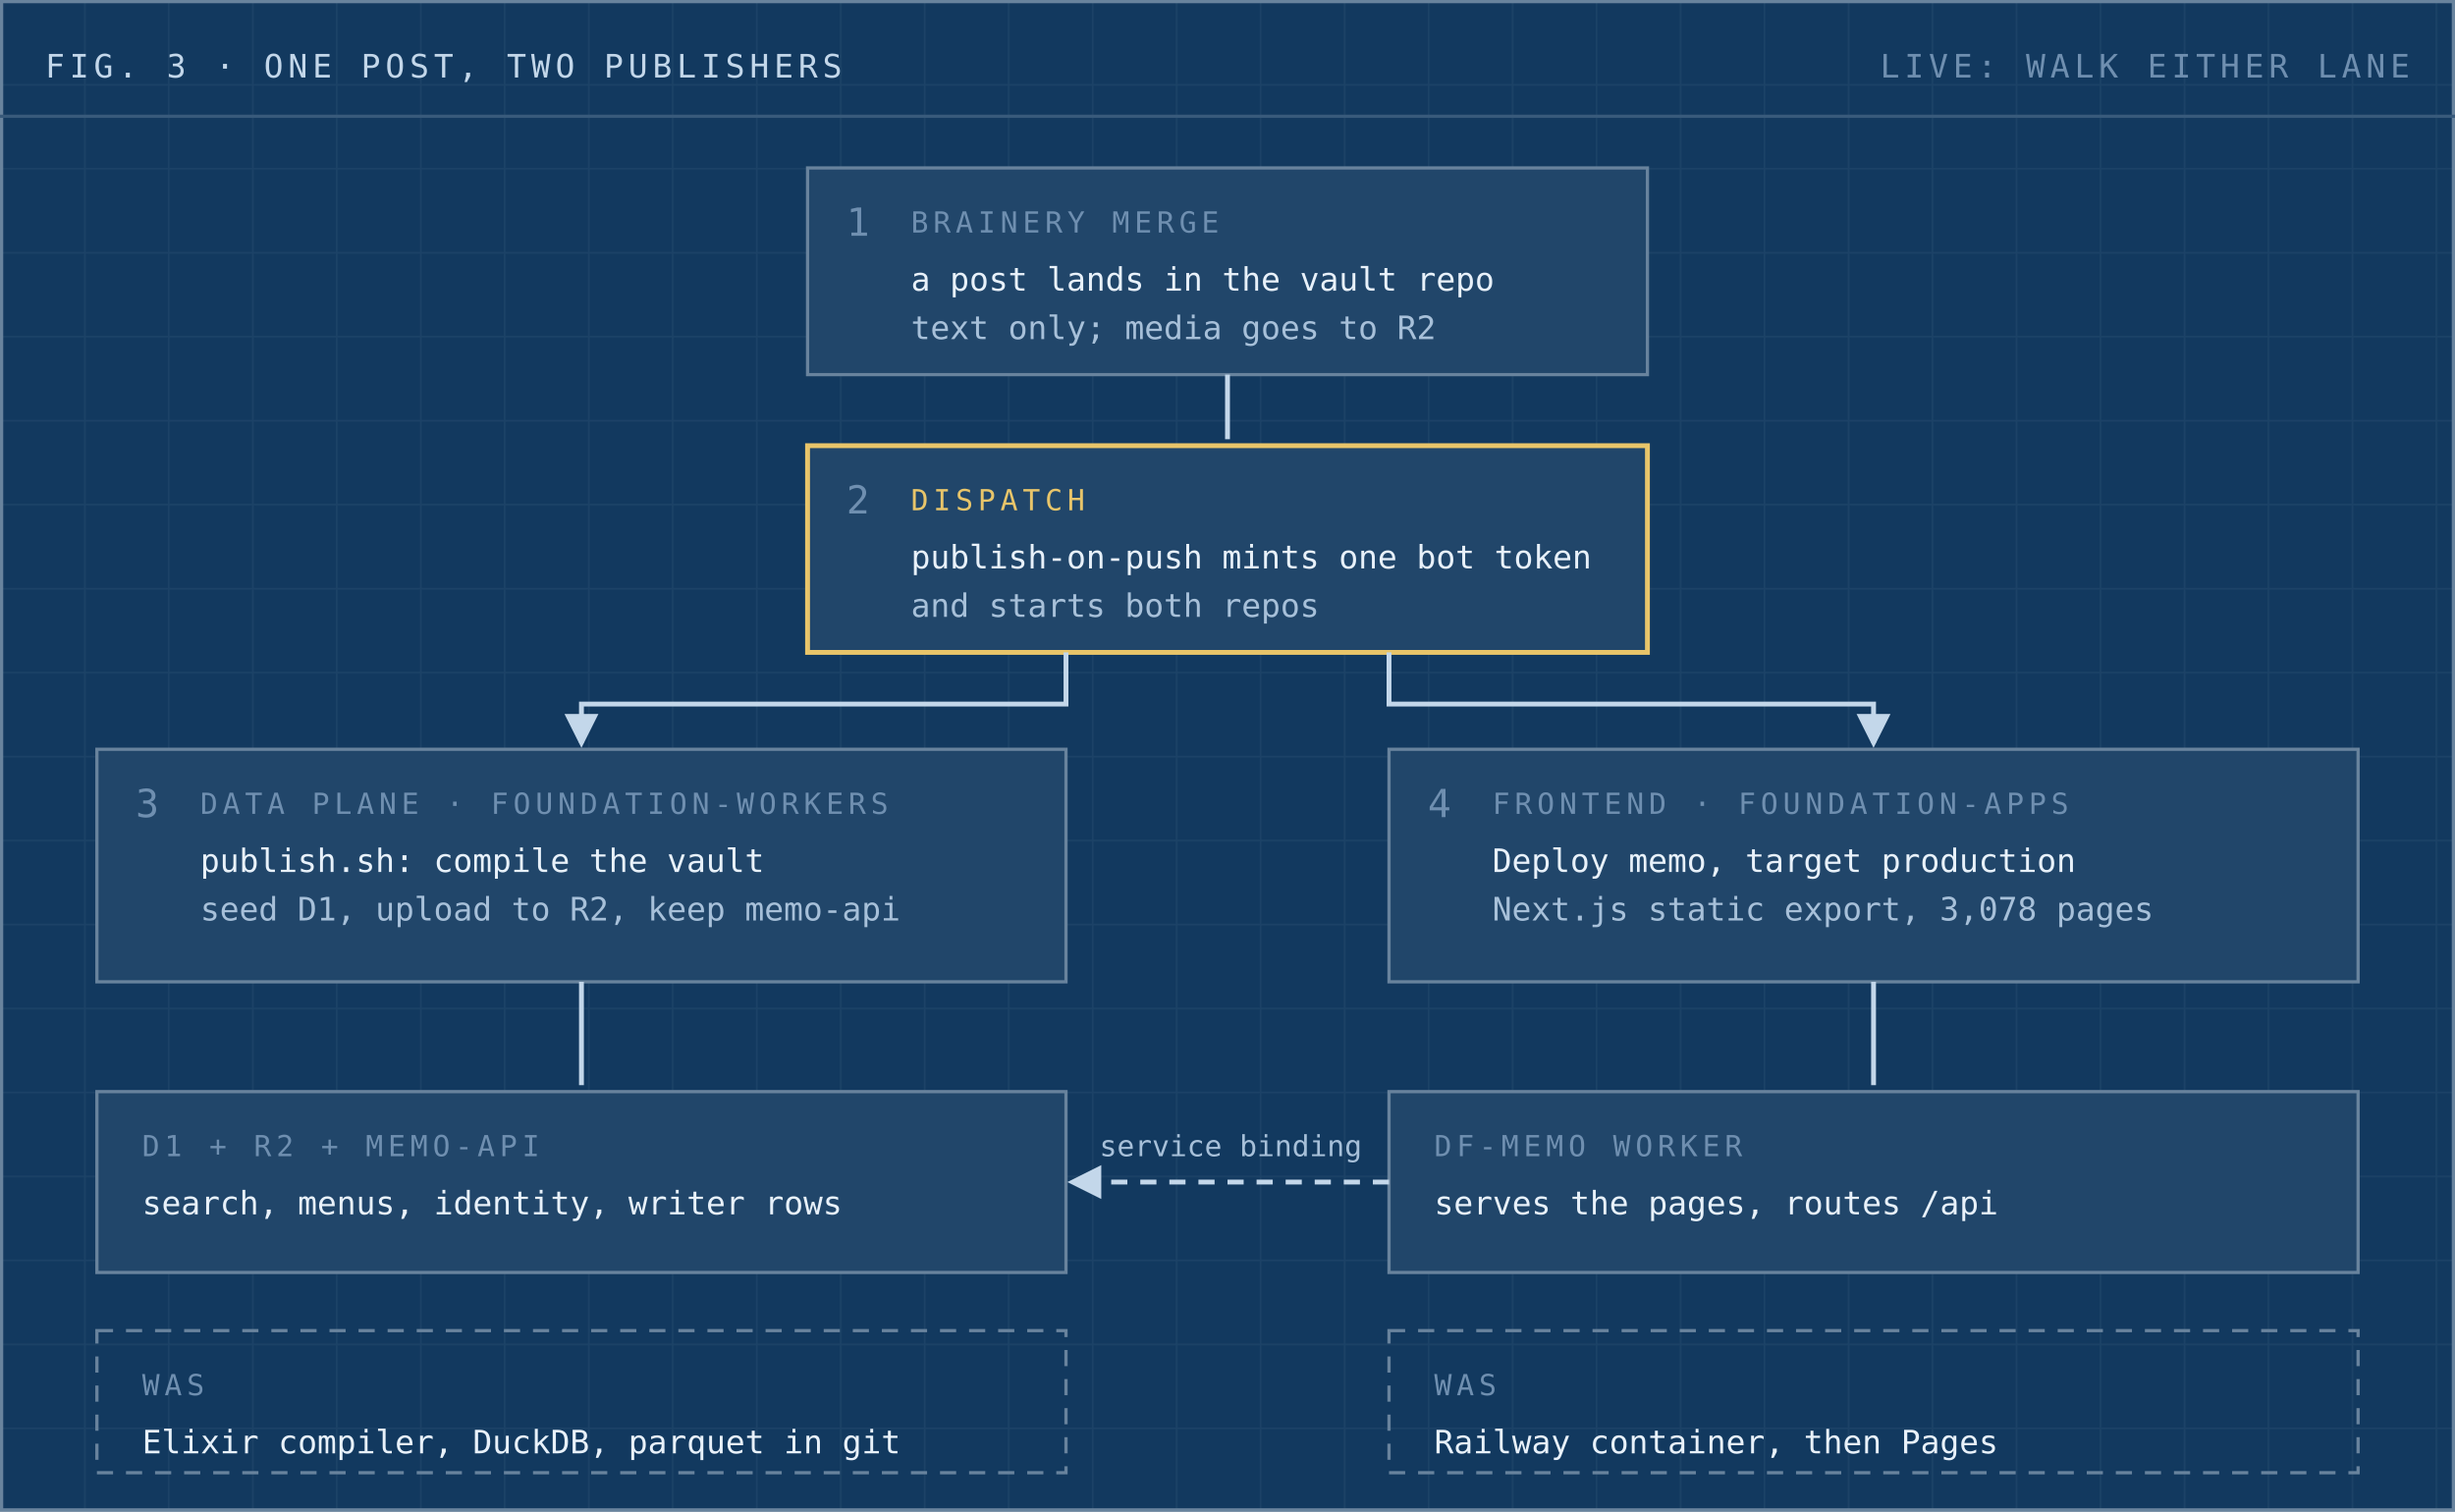
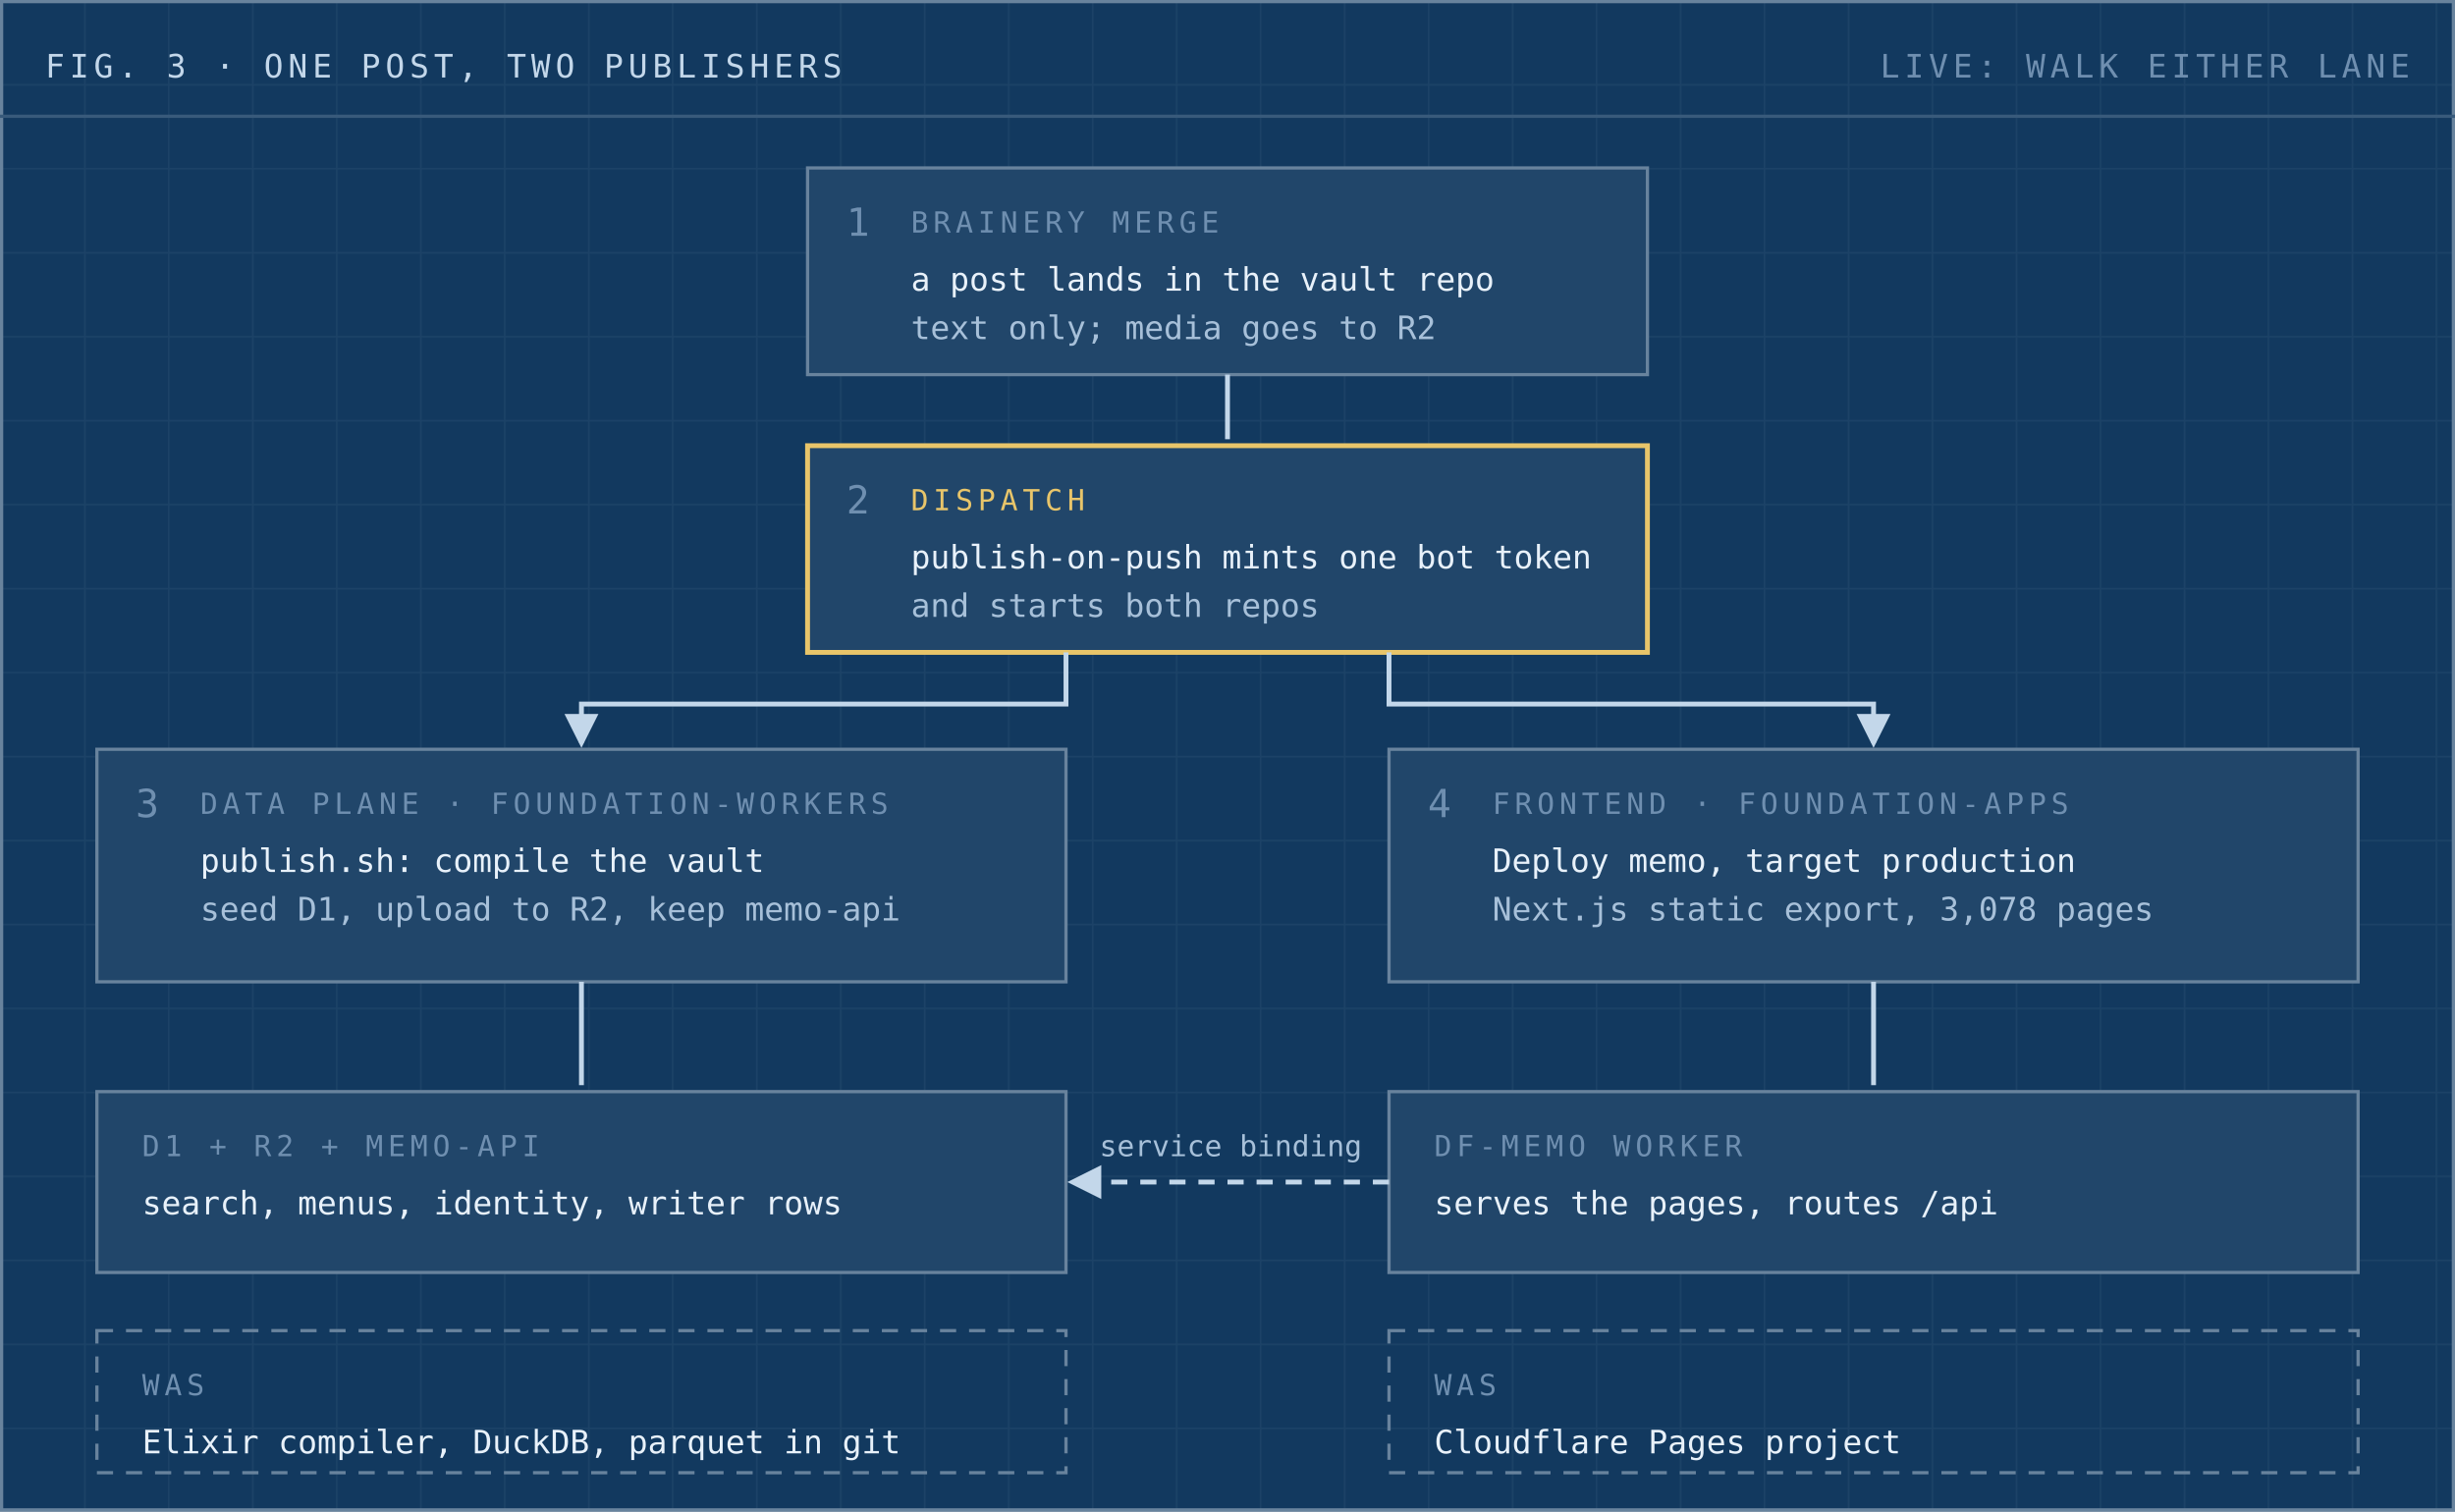
<svg xmlns="http://www.w3.org/2000/svg" viewBox="0 0 760 468" aria-label="Fig. 3: one merged post through the two-plane publish, with what each lane replaced" style="width:100%;height:auto;max-width:760px;display:block" font-family="ui-monospace, SFMono-Regular, Menlo, Consolas, monospace">
  <defs>
    <pattern id="grid3" width="26" height="26" patternUnits="userSpaceOnUse">
      <path d="M 26 0 L 0 0 0 26" fill="none" stroke="#e8f1fa" stroke-opacity="0.05" stroke-width="1" />
    </pattern>
    <marker id="ar3" viewBox="0 0 10 10" refX="8.5" refY="5" markerWidth="7" markerHeight="7" orient="auto">
      <path d="M0 0 L10 5 L0 10 z" fill="#c3d7ea" />
    </marker>
    <marker id="am3" viewBox="0 0 10 10" refX="8.5" refY="5" markerWidth="7" markerHeight="7" orient="auto">
      <path d="M0 0 L10 5 L0 10 z" fill="#e8c56a" />
    </marker>
  </defs>
  <rect width="760" height="468" fill="#12395f" />
  <rect width="760" height="468" fill="url(#grid3)" />
  <rect x="0.5" y="0.5" width="759" height="467" fill="none" stroke="#68839d" />
  <text x="14" y="24" font-size="10" letter-spacing="1.5" fill="#c3d7ea">FIG. 3 · ONE POST, TWO PUBLISHERS</text>
  <text x="746" y="24" font-size="10" letter-spacing="1.5" fill="#6f8fb0" text-anchor="end">LIVE: WALK EITHER LANE</text>
  <line x1="0" y1="36" x2="760" y2="36" stroke="#385a7b" />
  <g>
    <rect x="250" y="52" width="260" height="64" fill="#21466a" stroke="#68839d" stroke-width="1" />
    <text x="262" y="73" font-size="12" fill="#6f8fb0">1</text>
    <text x="282" y="72" font-size="9" letter-spacing="1.5" fill="#6f8fb0">BRAINERY MERGE</text>
    <text x="282" y="90" font-size="10" fill="#e8f1fa">a post lands in the vault repo</text>
    <text x="282" y="105" font-size="10" fill="#a7c0d9">text only; media goes to R2</text>
  </g>
  <g>
    <rect x="250" y="138" width="260" height="64" fill="#21466a" stroke="#e8c56a" stroke-width="1.5" />
    <text x="262" y="159" font-size="12" fill="#6f8fb0">2</text>
    <text x="282" y="158" font-size="9" letter-spacing="1.5" fill="#e8c56a">DISPATCH</text>
    <text x="282" y="176" font-size="10" fill="#e8f1fa">publish-on-push mints one bot token</text>
    <text x="282" y="191" font-size="10" fill="#a7c0d9">and starts both repos</text>
  </g>
  <g>
    <rect x="30" y="232" width="300" height="72" fill="#21466a" stroke="#68839d" stroke-width="1" />
    <text x="42" y="253" font-size="12" fill="#6f8fb0">3</text>
    <text x="62" y="252" font-size="9" letter-spacing="1.5" fill="#6f8fb0">DATA PLANE · FOUNDATION-WORKERS</text>
    <text x="62" y="270" font-size="10" fill="#e8f1fa">publish.sh: compile the vault</text>
    <text x="62" y="285" font-size="10" fill="#a7c0d9">seed D1, upload to R2, keep memo-api</text>
  </g>
  <g>
    <rect x="430" y="232" width="300" height="72" fill="#21466a" stroke="#68839d" stroke-width="1" />
    <text x="442" y="253" font-size="12" fill="#6f8fb0">4</text>
    <text x="462" y="252" font-size="9" letter-spacing="1.5" fill="#6f8fb0">FRONTEND · FOUNDATION-APPS</text>
    <text x="462" y="270" font-size="10" fill="#e8f1fa">Deploy memo, target production</text>
    <text x="462" y="285" font-size="10" fill="#a7c0d9">Next.js static export, 3,078 pages</text>
  </g>
  <g>
    <rect x="30" y="338" width="300" height="56" fill="#21466a" stroke="#68839d" stroke-width="1" />
    <text x="44" y="358" font-size="9" letter-spacing="1.5" fill="#6f8fb0">D1 + R2 + MEMO-API</text>
    <text x="44" y="376" font-size="10" fill="#e8f1fa">search, menus, identity, writer rows</text>
  </g>
  <g>
    <rect x="430" y="338" width="300" height="56" fill="#21466a" stroke="#68839d" stroke-width="1" />
    <text x="444" y="358" font-size="9" letter-spacing="1.5" fill="#6f8fb0">DF-MEMO WORKER</text>
    <text x="444" y="376" font-size="10" fill="#e8f1fa">serves the pages, routes /api</text>
  </g>
  <g>
    <rect x="30" y="412" width="300" height="44" fill="none" stroke="#68839d" stroke-width="1" stroke-dasharray="5 4" />
    <text x="44" y="432" font-size="9" letter-spacing="1.5" fill="#6f8fb0">WAS</text>
    <text x="44" y="450" font-size="10" fill="#e8f1fa">Elixir compiler, DuckDB, parquet in git</text>
  </g>
  <g>
    <rect x="430" y="412" width="300" height="44" fill="none" stroke="#68839d" stroke-width="1" stroke-dasharray="5 4" />
    <text x="444" y="432" font-size="9" letter-spacing="1.5" fill="#6f8fb0">WAS</text>
-     <text x="444" y="450" font-size="10" fill="#e8f1fa">Railway container, then Pages</text>
+     <text x="444" y="450" font-size="10" fill="#e8f1fa">Cloudflare Pages project</text>
  </g>
  <line x1="380" y1="116" x2="380" y2="136" stroke="#c3d7ea" stroke-width="1.5" marker-end="url(#ar)" />
  <path d="M 330 202 L 330 218 L 180 218 L 180 230" fill="none" stroke="#c3d7ea" stroke-width="1.5" marker-end="url(#ar3)" />
  <path d="M 430 202 L 430 218 L 580 218 L 580 230" fill="none" stroke="#c3d7ea" stroke-width="1.5" marker-end="url(#ar3)" />
  <line x1="180" y1="304" x2="180" y2="336" stroke="#c3d7ea" stroke-width="1.5" marker-end="url(#ar)" />
  <line x1="580" y1="304" x2="580" y2="336" stroke="#c3d7ea" stroke-width="1.5" marker-end="url(#ar)" />
  <line x1="430" y1="366" x2="332" y2="366" stroke="#c3d7ea" stroke-width="1.5" stroke-dasharray="5 4" marker-end="url(#ar3)" />
  <text x="381" y="358" font-size="9" fill="#a7c0d9" text-anchor="middle">service binding</text>
</svg>
